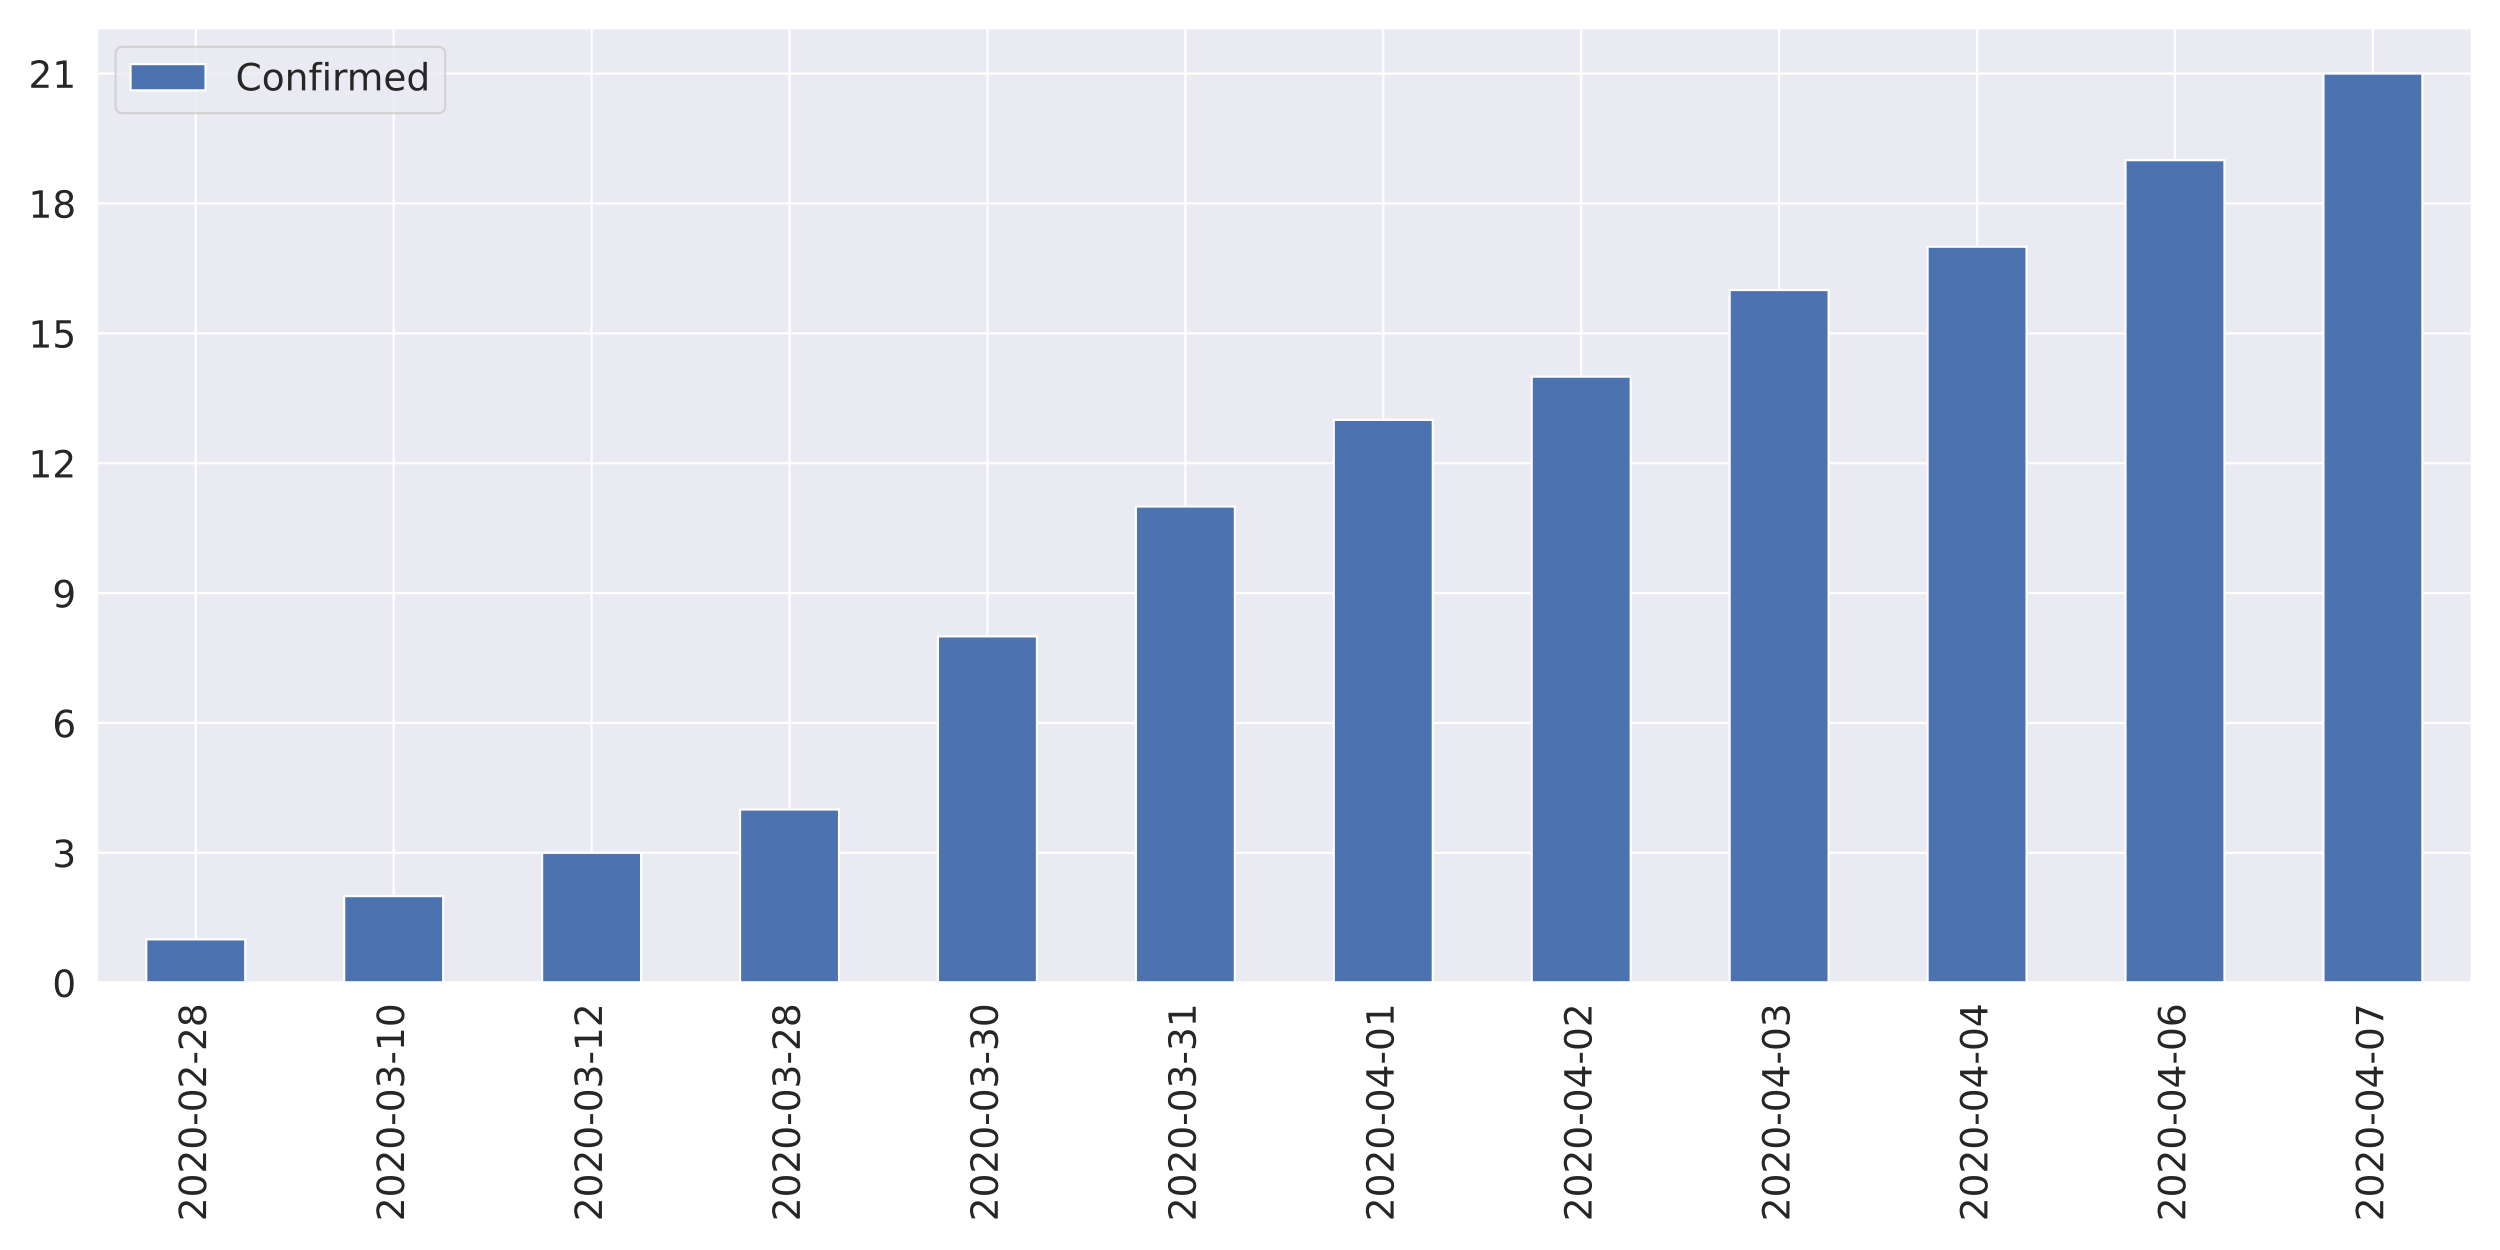
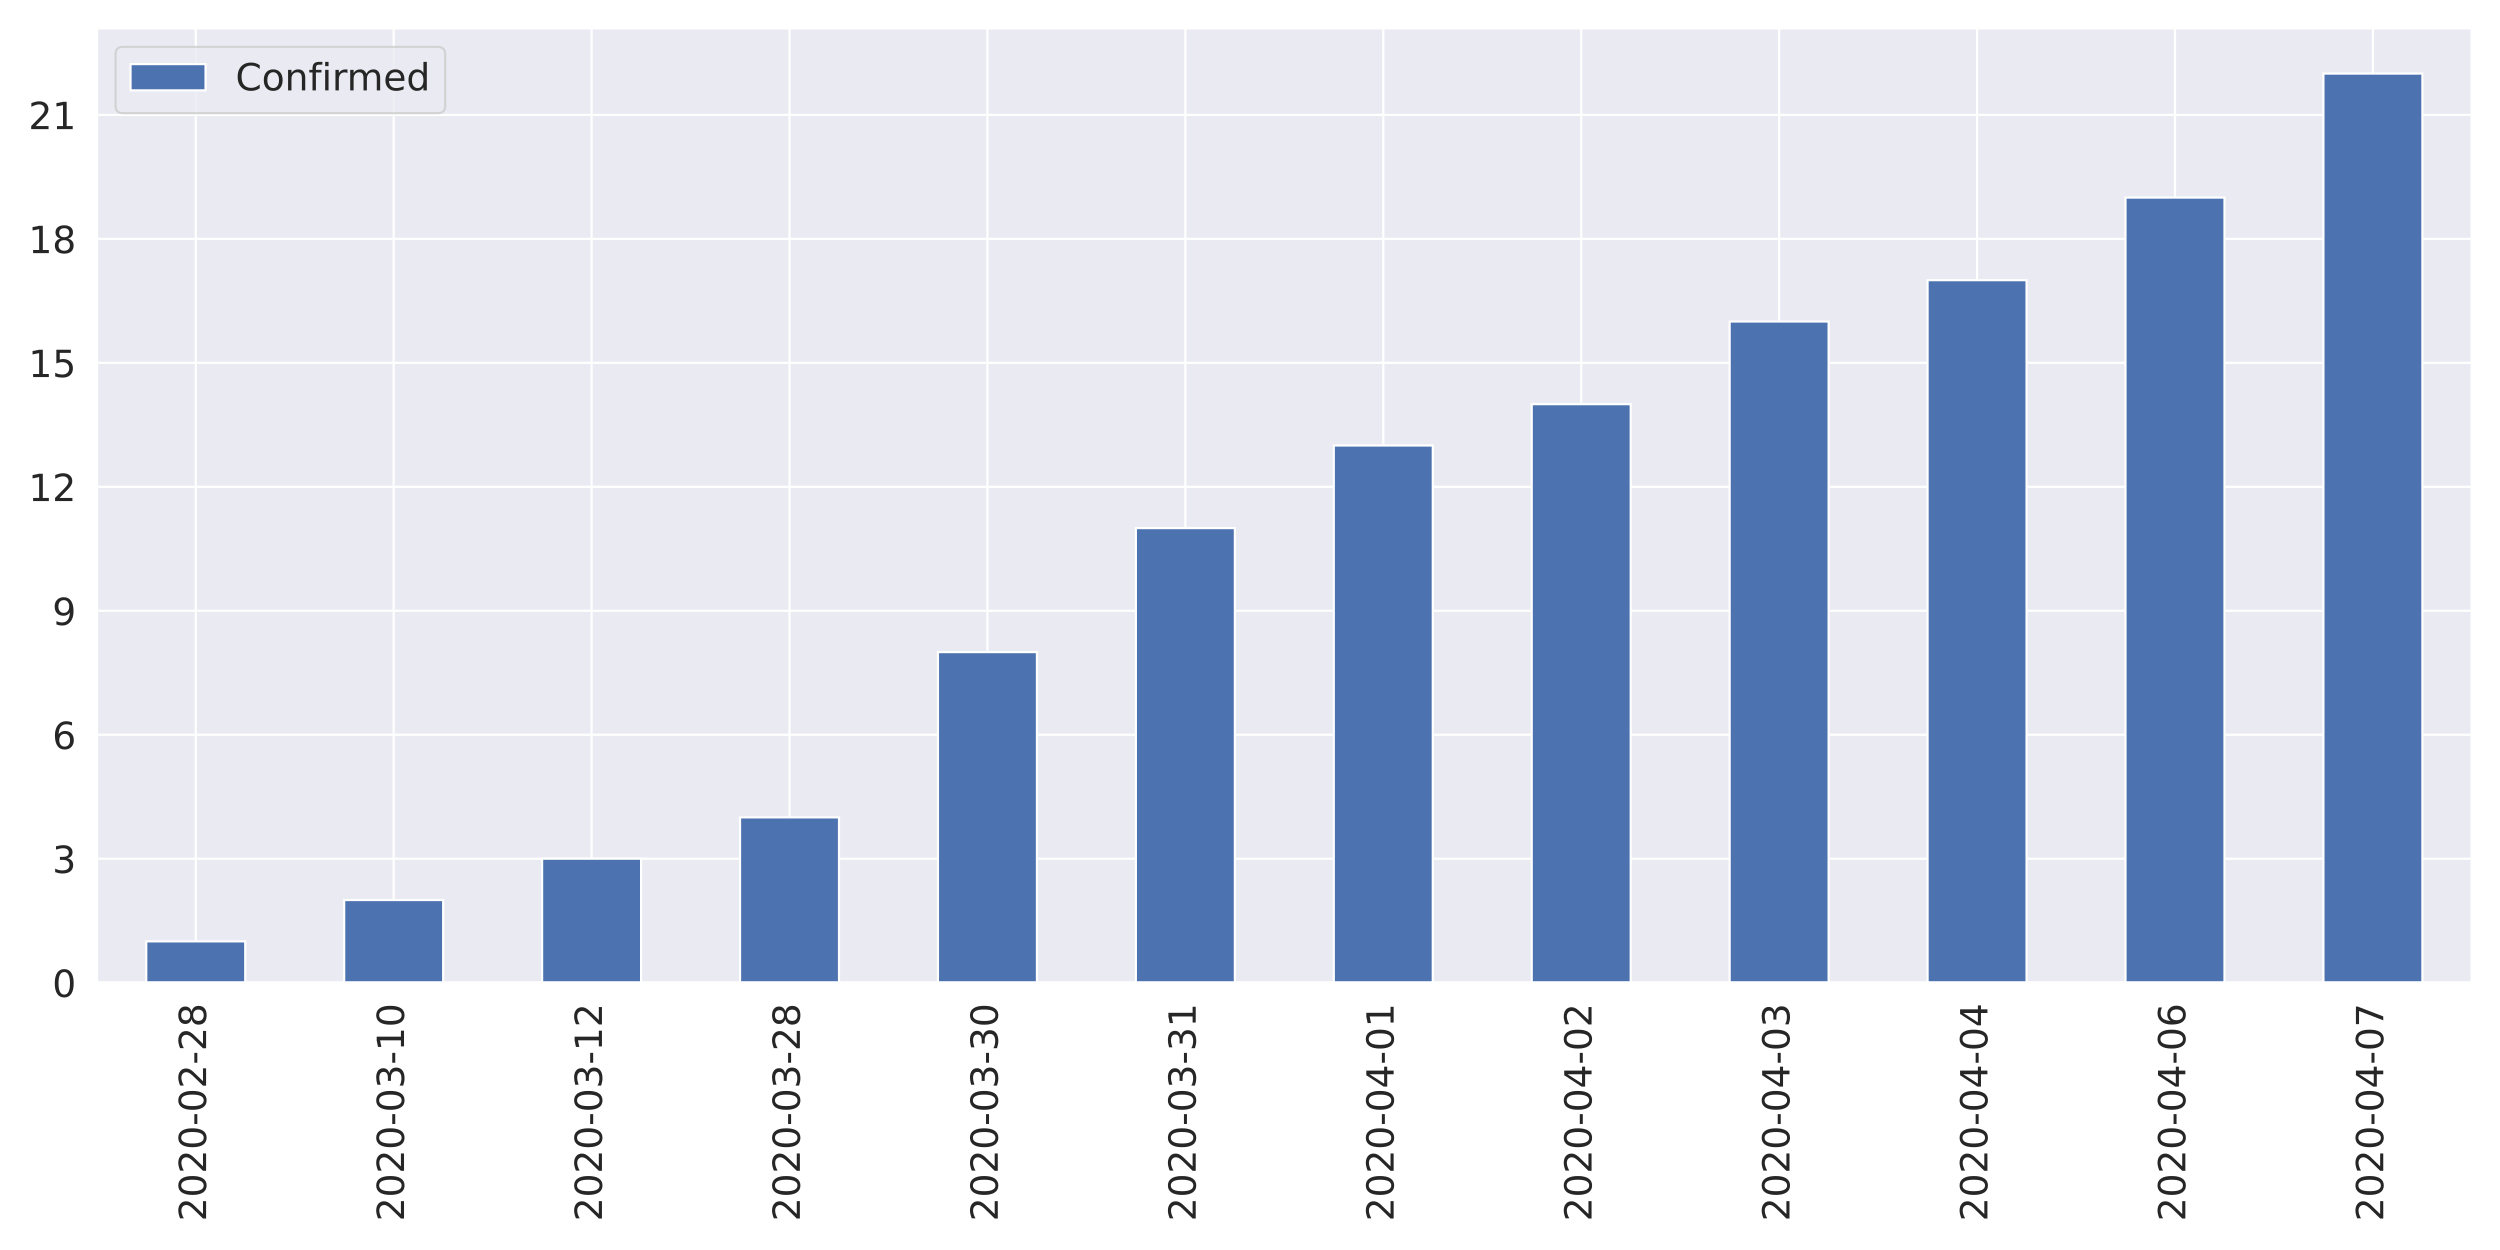
<svg xmlns="http://www.w3.org/2000/svg" xmlns:xlink="http://www.w3.org/1999/xlink" height="576pt" version="1.1" viewBox="0 0 1152 576" width="1152pt">
  <defs>
    <style type="text/css">
*{stroke-linecap:butt;stroke-linejoin:round;}
  </style>
  </defs>
  <g id="figure_1">
    <g id="patch_1">
      <path d="M 0 576  L 1152 576  L 1152 0  L 0 0  z " style="fill:#ffffff;" />
    </g>
    <g id="axes_1">
      <g id="patch_2">
        <path d="M 44.6 452.83  L 1139.04 452.83  L 1139.04 12.96  L 44.6 12.96  z " style="fill:#eaeaf2;" />
      </g>
      <g id="matplotlib.axis_1">
        <g id="xtick_1">
          <g id="line2d_1">
            <path clip-path="url(#pf73f8ee75b)" d="M 90.202 452.83  L 90.202 12.96  " style="fill:none;stroke:#ffffff;stroke-linecap:round;" />
          </g>
          <g id="text_1">
            <defs>
              <path d="M 19.188 8.297  L 53.609 8.297  L 53.609 0  L 7.328 0  L 7.328 8.297  Q 12.938 14.109 22.625 23.891  Q 32.328 33.688 34.812 36.531  Q 39.547 41.844 41.422 45.531  Q 43.312 49.219 43.312 52.781  Q 43.312 58.594 39.234 62.25  Q 35.156 65.922 28.609 65.922  Q 23.969 65.922 18.812 64.312  Q 13.672 62.703 7.812 59.422  L 7.812 69.391  Q 13.766 71.781 18.938 73  Q 24.125 74.219 28.422 74.219  Q 39.75 74.219 46.484 68.547  Q 53.219 62.891 53.219 53.422  Q 53.219 48.922 51.531 44.891  Q 49.859 40.875 45.406 35.406  Q 44.188 33.984 37.641 27.219  Q 31.109 20.453 19.188 8.297  z " id="DejaVuSans-50" />
              <path d="M 31.781 66.406  Q 24.172 66.406 20.328 58.906  Q 16.5 51.422 16.5 36.375  Q 16.5 21.391 20.328 13.891  Q 24.172 6.391 31.781 6.391  Q 39.453 6.391 43.281 13.891  Q 47.125 21.391 47.125 36.375  Q 47.125 51.422 43.281 58.906  Q 39.453 66.406 31.781 66.406  z M 31.781 74.219  Q 44.047 74.219 50.516 64.516  Q 56.984 54.828 56.984 36.375  Q 56.984 17.969 50.516 8.266  Q 44.047 -1.422 31.781 -1.422  Q 19.531 -1.422 13.062 8.266  Q 6.594 17.969 6.594 36.375  Q 6.594 54.828 13.062 64.516  Q 19.531 74.219 31.781 74.219  z " id="DejaVuSans-48" />
              <path d="M 4.891 31.391  L 31.203 31.391  L 31.203 23.391  L 4.891 23.391  z " id="DejaVuSans-45" />
              <path d="M 31.781 34.625  Q 24.75 34.625 20.719 30.859  Q 16.703 27.094 16.703 20.516  Q 16.703 13.922 20.719 10.156  Q 24.75 6.391 31.781 6.391  Q 38.812 6.391 42.859 10.172  Q 46.922 13.969 46.922 20.516  Q 46.922 27.094 42.891 30.859  Q 38.875 34.625 31.781 34.625  z M 21.922 38.812  Q 15.578 40.375 12.031 44.719  Q 8.5 49.078 8.5 55.328  Q 8.5 64.062 14.719 69.141  Q 20.953 74.219 31.781 74.219  Q 42.672 74.219 48.875 69.141  Q 55.078 64.062 55.078 55.328  Q 55.078 49.078 51.531 44.719  Q 48 40.375 41.703 38.812  Q 48.828 37.156 52.797 32.312  Q 56.781 27.484 56.781 20.516  Q 56.781 9.906 50.312 4.234  Q 43.844 -1.422 31.781 -1.422  Q 19.734 -1.422 13.25 4.234  Q 6.781 9.906 6.781 20.516  Q 6.781 27.484 10.781 32.312  Q 14.797 37.156 21.922 38.812  z M 18.312 54.391  Q 18.312 48.734 21.844 45.562  Q 25.391 42.391 31.781 42.391  Q 38.141 42.391 41.719 45.562  Q 45.312 48.734 45.312 54.391  Q 45.312 60.062 41.719 63.234  Q 38.141 66.406 31.781 66.406  Q 25.391 66.406 21.844 63.234  Q 18.312 60.062 18.312 54.391  z " id="DejaVuSans-56" />
            </defs>
            <g style="fill:#262626;" transform="translate(94.96987 562.7538)rotate(-90)scale(0.1728 -0.1728)">
              <use xlink:href="#DejaVuSans-50" />
              <use x="63.623" xlink:href="#DejaVuSans-48" />
              <use x="127.246" xlink:href="#DejaVuSans-50" />
              <use x="190.869" xlink:href="#DejaVuSans-48" />
              <use x="254.492" xlink:href="#DejaVuSans-45" />
              <use x="290.576" xlink:href="#DejaVuSans-48" />
              <use x="354.199" xlink:href="#DejaVuSans-50" />
              <use x="417.822" xlink:href="#DejaVuSans-45" />
              <use x="453.906" xlink:href="#DejaVuSans-50" />
              <use x="517.529" xlink:href="#DejaVuSans-56" />
            </g>
          </g>
        </g>
        <g id="xtick_2">
          <g id="line2d_2">
            <path clip-path="url(#pf73f8ee75b)" d="M 181.405 452.83  L 181.405 12.96  " style="fill:none;stroke:#ffffff;stroke-linecap:round;" />
          </g>
          <g id="text_2">
            <defs>
              <path d="M 40.578 39.312  Q 47.656 37.797 51.625 33  Q 55.609 28.219 55.609 21.188  Q 55.609 10.406 48.188 4.484  Q 40.766 -1.422 27.094 -1.422  Q 22.516 -1.422 17.656 -0.516  Q 12.797 0.391 7.625 2.203  L 7.625 11.719  Q 11.719 9.328 16.594 8.109  Q 21.484 6.891 26.812 6.891  Q 36.078 6.891 40.938 10.547  Q 45.797 14.203 45.797 21.188  Q 45.797 27.641 41.281 31.266  Q 36.766 34.906 28.719 34.906  L 20.219 34.906  L 20.219 43.016  L 29.109 43.016  Q 36.375 43.016 40.234 45.922  Q 44.094 48.828 44.094 54.297  Q 44.094 59.906 40.109 62.906  Q 36.141 65.922 28.719 65.922  Q 24.656 65.922 20.016 65.031  Q 15.375 64.156 9.812 62.312  L 9.812 71.094  Q 15.438 72.656 20.344 73.438  Q 25.25 74.219 29.594 74.219  Q 40.828 74.219 47.359 69.109  Q 53.906 64.016 53.906 55.328  Q 53.906 49.266 50.438 45.094  Q 46.969 40.922 40.578 39.312  z " id="DejaVuSans-51" />
              <path d="M 12.406 8.297  L 28.516 8.297  L 28.516 63.922  L 10.984 60.406  L 10.984 69.391  L 28.422 72.906  L 38.281 72.906  L 38.281 8.297  L 54.391 8.297  L 54.391 0  L 12.406 0  z " id="DejaVuSans-49" />
            </defs>
            <g style="fill:#262626;" transform="translate(186.1732 562.7538)rotate(-90)scale(0.1728 -0.1728)">
              <use xlink:href="#DejaVuSans-50" />
              <use x="63.623" xlink:href="#DejaVuSans-48" />
              <use x="127.246" xlink:href="#DejaVuSans-50" />
              <use x="190.869" xlink:href="#DejaVuSans-48" />
              <use x="254.492" xlink:href="#DejaVuSans-45" />
              <use x="290.576" xlink:href="#DejaVuSans-48" />
              <use x="354.199" xlink:href="#DejaVuSans-51" />
              <use x="417.822" xlink:href="#DejaVuSans-45" />
              <use x="453.906" xlink:href="#DejaVuSans-49" />
              <use x="517.529" xlink:href="#DejaVuSans-48" />
            </g>
          </g>
        </g>
        <g id="xtick_3">
          <g id="line2d_3">
            <path clip-path="url(#pf73f8ee75b)" d="M 272.608 452.83  L 272.608 12.96  " style="fill:none;stroke:#ffffff;stroke-linecap:round;" />
          </g>
          <g id="text_3">
            <g style="fill:#262626;" transform="translate(277.3765 562.7538)rotate(-90)scale(0.1728 -0.1728)">
              <use xlink:href="#DejaVuSans-50" />
              <use x="63.623" xlink:href="#DejaVuSans-48" />
              <use x="127.246" xlink:href="#DejaVuSans-50" />
              <use x="190.869" xlink:href="#DejaVuSans-48" />
              <use x="254.492" xlink:href="#DejaVuSans-45" />
              <use x="290.576" xlink:href="#DejaVuSans-48" />
              <use x="354.199" xlink:href="#DejaVuSans-51" />
              <use x="417.822" xlink:href="#DejaVuSans-45" />
              <use x="453.906" xlink:href="#DejaVuSans-49" />
              <use x="517.529" xlink:href="#DejaVuSans-50" />
            </g>
          </g>
        </g>
        <g id="xtick_4">
          <g id="line2d_4">
            <path clip-path="url(#pf73f8ee75b)" d="M 363.812 452.83  L 363.812 12.96  " style="fill:none;stroke:#ffffff;stroke-linecap:round;" />
          </g>
          <g id="text_4">
            <g style="fill:#262626;" transform="translate(368.5799 562.7538)rotate(-90)scale(0.1728 -0.1728)">
              <use xlink:href="#DejaVuSans-50" />
              <use x="63.623" xlink:href="#DejaVuSans-48" />
              <use x="127.246" xlink:href="#DejaVuSans-50" />
              <use x="190.869" xlink:href="#DejaVuSans-48" />
              <use x="254.492" xlink:href="#DejaVuSans-45" />
              <use x="290.576" xlink:href="#DejaVuSans-48" />
              <use x="354.199" xlink:href="#DejaVuSans-51" />
              <use x="417.822" xlink:href="#DejaVuSans-45" />
              <use x="453.906" xlink:href="#DejaVuSans-50" />
              <use x="517.529" xlink:href="#DejaVuSans-56" />
            </g>
          </g>
        </g>
        <g id="xtick_5">
          <g id="line2d_5">
            <path clip-path="url(#pf73f8ee75b)" d="M 455.015 452.83  L 455.015 12.96  " style="fill:none;stroke:#ffffff;stroke-linecap:round;" />
          </g>
          <g id="text_5">
            <g style="fill:#262626;" transform="translate(459.7832 562.7538)rotate(-90)scale(0.1728 -0.1728)">
              <use xlink:href="#DejaVuSans-50" />
              <use x="63.623" xlink:href="#DejaVuSans-48" />
              <use x="127.246" xlink:href="#DejaVuSans-50" />
              <use x="190.869" xlink:href="#DejaVuSans-48" />
              <use x="254.492" xlink:href="#DejaVuSans-45" />
              <use x="290.576" xlink:href="#DejaVuSans-48" />
              <use x="354.199" xlink:href="#DejaVuSans-51" />
              <use x="417.822" xlink:href="#DejaVuSans-45" />
              <use x="453.906" xlink:href="#DejaVuSans-51" />
              <use x="517.529" xlink:href="#DejaVuSans-48" />
            </g>
          </g>
        </g>
        <g id="xtick_6">
          <g id="line2d_6">
            <path clip-path="url(#pf73f8ee75b)" d="M 546.218 452.83  L 546.218 12.96  " style="fill:none;stroke:#ffffff;stroke-linecap:round;" />
          </g>
          <g id="text_6">
            <g style="fill:#262626;" transform="translate(550.9865 562.7538)rotate(-90)scale(0.1728 -0.1728)">
              <use xlink:href="#DejaVuSans-50" />
              <use x="63.623" xlink:href="#DejaVuSans-48" />
              <use x="127.246" xlink:href="#DejaVuSans-50" />
              <use x="190.869" xlink:href="#DejaVuSans-48" />
              <use x="254.492" xlink:href="#DejaVuSans-45" />
              <use x="290.576" xlink:href="#DejaVuSans-48" />
              <use x="354.199" xlink:href="#DejaVuSans-51" />
              <use x="417.822" xlink:href="#DejaVuSans-45" />
              <use x="453.906" xlink:href="#DejaVuSans-51" />
              <use x="517.529" xlink:href="#DejaVuSans-49" />
            </g>
          </g>
        </g>
        <g id="xtick_7">
          <g id="line2d_7">
            <path clip-path="url(#pf73f8ee75b)" d="M 637.422 452.83  L 637.422 12.96  " style="fill:none;stroke:#ffffff;stroke-linecap:round;" />
          </g>
          <g id="text_7">
            <defs>
              <path d="M 37.797 64.312  L 12.891 25.391  L 37.797 25.391  z M 35.203 72.906  L 47.609 72.906  L 47.609 25.391  L 58.016 25.391  L 58.016 17.188  L 47.609 17.188  L 47.609 0  L 37.797 0  L 37.797 17.188  L 4.891 17.188  L 4.891 26.703  z " id="DejaVuSans-52" />
            </defs>
            <g style="fill:#262626;" transform="translate(642.1899 562.7538)rotate(-90)scale(0.1728 -0.1728)">
              <use xlink:href="#DejaVuSans-50" />
              <use x="63.623" xlink:href="#DejaVuSans-48" />
              <use x="127.246" xlink:href="#DejaVuSans-50" />
              <use x="190.869" xlink:href="#DejaVuSans-48" />
              <use x="254.492" xlink:href="#DejaVuSans-45" />
              <use x="290.576" xlink:href="#DejaVuSans-48" />
              <use x="354.199" xlink:href="#DejaVuSans-52" />
              <use x="417.822" xlink:href="#DejaVuSans-45" />
              <use x="453.906" xlink:href="#DejaVuSans-48" />
              <use x="517.529" xlink:href="#DejaVuSans-49" />
            </g>
          </g>
        </g>
        <g id="xtick_8">
          <g id="line2d_8">
            <path clip-path="url(#pf73f8ee75b)" d="M 728.625 452.83  L 728.625 12.96  " style="fill:none;stroke:#ffffff;stroke-linecap:round;" />
          </g>
          <g id="text_8">
            <g style="fill:#262626;" transform="translate(733.3932 562.7538)rotate(-90)scale(0.1728 -0.1728)">
              <use xlink:href="#DejaVuSans-50" />
              <use x="63.623" xlink:href="#DejaVuSans-48" />
              <use x="127.246" xlink:href="#DejaVuSans-50" />
              <use x="190.869" xlink:href="#DejaVuSans-48" />
              <use x="254.492" xlink:href="#DejaVuSans-45" />
              <use x="290.576" xlink:href="#DejaVuSans-48" />
              <use x="354.199" xlink:href="#DejaVuSans-52" />
              <use x="417.822" xlink:href="#DejaVuSans-45" />
              <use x="453.906" xlink:href="#DejaVuSans-48" />
              <use x="517.529" xlink:href="#DejaVuSans-50" />
            </g>
          </g>
        </g>
        <g id="xtick_9">
          <g id="line2d_9">
            <path clip-path="url(#pf73f8ee75b)" d="M 819.828 452.83  L 819.828 12.96  " style="fill:none;stroke:#ffffff;stroke-linecap:round;" />
          </g>
          <g id="text_9">
            <g style="fill:#262626;" transform="translate(824.5965 562.7538)rotate(-90)scale(0.1728 -0.1728)">
              <use xlink:href="#DejaVuSans-50" />
              <use x="63.623" xlink:href="#DejaVuSans-48" />
              <use x="127.246" xlink:href="#DejaVuSans-50" />
              <use x="190.869" xlink:href="#DejaVuSans-48" />
              <use x="254.492" xlink:href="#DejaVuSans-45" />
              <use x="290.576" xlink:href="#DejaVuSans-48" />
              <use x="354.199" xlink:href="#DejaVuSans-52" />
              <use x="417.822" xlink:href="#DejaVuSans-45" />
              <use x="453.906" xlink:href="#DejaVuSans-48" />
              <use x="517.529" xlink:href="#DejaVuSans-51" />
            </g>
          </g>
        </g>
        <g id="xtick_10">
          <g id="line2d_10">
            <path clip-path="url(#pf73f8ee75b)" d="M 911.032 452.83  L 911.032 12.96  " style="fill:none;stroke:#ffffff;stroke-linecap:round;" />
          </g>
          <g id="text_10">
            <g style="fill:#262626;" transform="translate(915.7999 562.7538)rotate(-90)scale(0.1728 -0.1728)">
              <use xlink:href="#DejaVuSans-50" />
              <use x="63.623" xlink:href="#DejaVuSans-48" />
              <use x="127.246" xlink:href="#DejaVuSans-50" />
              <use x="190.869" xlink:href="#DejaVuSans-48" />
              <use x="254.492" xlink:href="#DejaVuSans-45" />
              <use x="290.576" xlink:href="#DejaVuSans-48" />
              <use x="354.199" xlink:href="#DejaVuSans-52" />
              <use x="417.822" xlink:href="#DejaVuSans-45" />
              <use x="453.906" xlink:href="#DejaVuSans-48" />
              <use x="517.529" xlink:href="#DejaVuSans-52" />
            </g>
          </g>
        </g>
        <g id="xtick_11">
          <g id="line2d_11">
            <path clip-path="url(#pf73f8ee75b)" d="M 1002.235 452.83  L 1002.235 12.96  " style="fill:none;stroke:#ffffff;stroke-linecap:round;" />
          </g>
          <g id="text_11">
            <defs>
              <path d="M 33.016 40.375  Q 26.375 40.375 22.484 35.828  Q 18.609 31.297 18.609 23.391  Q 18.609 15.531 22.484 10.953  Q 26.375 6.391 33.016 6.391  Q 39.656 6.391 43.531 10.953  Q 47.406 15.531 47.406 23.391  Q 47.406 31.297 43.531 35.828  Q 39.656 40.375 33.016 40.375  z M 52.594 71.297  L 52.594 62.312  Q 48.875 64.062 45.094 64.984  Q 41.312 65.922 37.594 65.922  Q 27.828 65.922 22.672 59.328  Q 17.531 52.734 16.797 39.406  Q 19.672 43.656 24.016 45.922  Q 28.375 48.188 33.594 48.188  Q 44.578 48.188 50.953 41.516  Q 57.328 34.859 57.328 23.391  Q 57.328 12.156 50.688 5.359  Q 44.047 -1.422 33.016 -1.422  Q 20.359 -1.422 13.672 8.266  Q 6.984 17.969 6.984 36.375  Q 6.984 53.656 15.188 63.938  Q 23.391 74.219 37.203 74.219  Q 40.922 74.219 44.703 73.484  Q 48.484 72.75 52.594 71.297  z " id="DejaVuSans-54" />
            </defs>
            <g style="fill:#262626;" transform="translate(1007.003 562.7538)rotate(-90)scale(0.1728 -0.1728)">
              <use xlink:href="#DejaVuSans-50" />
              <use x="63.623" xlink:href="#DejaVuSans-48" />
              <use x="127.246" xlink:href="#DejaVuSans-50" />
              <use x="190.869" xlink:href="#DejaVuSans-48" />
              <use x="254.492" xlink:href="#DejaVuSans-45" />
              <use x="290.576" xlink:href="#DejaVuSans-48" />
              <use x="354.199" xlink:href="#DejaVuSans-52" />
              <use x="417.822" xlink:href="#DejaVuSans-45" />
              <use x="453.906" xlink:href="#DejaVuSans-48" />
              <use x="517.529" xlink:href="#DejaVuSans-54" />
            </g>
          </g>
        </g>
        <g id="xtick_12">
          <g id="line2d_12">
            <path clip-path="url(#pf73f8ee75b)" d="M 1093.438 452.83  L 1093.438 12.96  " style="fill:none;stroke:#ffffff;stroke-linecap:round;" />
          </g>
          <g id="text_12">
            <defs>
              <path d="M 8.203 72.906  L 55.078 72.906  L 55.078 68.703  L 28.609 0  L 18.312 0  L 43.219 64.594  L 8.203 64.594  z " id="DejaVuSans-55" />
            </defs>
            <g style="fill:#262626;" transform="translate(1098.207 562.7538)rotate(-90)scale(0.1728 -0.1728)">
              <use xlink:href="#DejaVuSans-50" />
              <use x="63.623" xlink:href="#DejaVuSans-48" />
              <use x="127.246" xlink:href="#DejaVuSans-50" />
              <use x="190.869" xlink:href="#DejaVuSans-48" />
              <use x="254.492" xlink:href="#DejaVuSans-45" />
              <use x="290.576" xlink:href="#DejaVuSans-48" />
              <use x="354.199" xlink:href="#DejaVuSans-52" />
              <use x="417.822" xlink:href="#DejaVuSans-45" />
              <use x="453.906" xlink:href="#DejaVuSans-48" />
              <use x="517.529" xlink:href="#DejaVuSans-55" />
            </g>
          </g>
        </g>
      </g>
      <g id="matplotlib.axis_2">
        <g id="ytick_1">
          <g id="line2d_13">
            <path clip-path="url(#pf73f8ee75b)" d="M 44.6 452.83  L 1139.04 452.83  " style="fill:none;stroke:#ffffff;stroke-linecap:round;" />
          </g>
          <g id="text_13">
            <g style="fill:#262626;" transform="translate(24.1056 459.3951)scale(0.1728 -0.1728)">
              <use xlink:href="#DejaVuSans-48" />
            </g>
          </g>
        </g>
        <g id="ytick_2">
          <g id="line2d_14">
-             <path clip-path="url(#pf73f8ee75b)" d="M 44.6 392.984  L 1139.04 392.984  " style="fill:none;stroke:#ffffff;stroke-linecap:round;" />
+             <path clip-path="url(#pf73f8ee75b)" d="M 44.6 395.704  L 1139.04 395.704  " style="fill:none;stroke:#ffffff;stroke-linecap:round;" />
          </g>
          <g id="text_14">
-             <g style="fill:#262626;" transform="translate(24.1056 399.5488)scale(0.1728 -0.1728)">
+             <g style="fill:#262626;" transform="translate(24.1056 402.2691)scale(0.1728 -0.1728)">
              <use xlink:href="#DejaVuSans-51" />
            </g>
          </g>
        </g>
        <g id="ytick_3">
          <g id="line2d_15">
-             <path clip-path="url(#pf73f8ee75b)" d="M 44.6 333.137  L 1139.04 333.137  " style="fill:none;stroke:#ffffff;stroke-linecap:round;" />
+             <path clip-path="url(#pf73f8ee75b)" d="M 44.6 338.578  L 1139.04 338.578  " style="fill:none;stroke:#ffffff;stroke-linecap:round;" />
          </g>
          <g id="text_15">
-             <g style="fill:#262626;" transform="translate(24.1056 339.7025)scale(0.1728 -0.1728)">
+             <g style="fill:#262626;" transform="translate(24.1056 345.1431)scale(0.1728 -0.1728)">
              <use xlink:href="#DejaVuSans-54" />
            </g>
          </g>
        </g>
        <g id="ytick_4">
          <g id="line2d_16">
-             <path clip-path="url(#pf73f8ee75b)" d="M 44.6 273.291  L 1139.04 273.291  " style="fill:none;stroke:#ffffff;stroke-linecap:round;" />
+             <path clip-path="url(#pf73f8ee75b)" d="M 44.6 281.452  L 1139.04 281.452  " style="fill:none;stroke:#ffffff;stroke-linecap:round;" />
          </g>
          <g id="text_16">
            <defs>
              <path d="M 10.984 1.516  L 10.984 10.5  Q 14.703 8.734 18.5 7.812  Q 22.312 6.891 25.984 6.891  Q 35.75 6.891 40.891 13.453  Q 46.047 20.016 46.781 33.406  Q 43.953 29.203 39.594 26.953  Q 35.25 24.703 29.984 24.703  Q 19.047 24.703 12.672 31.312  Q 6.297 37.938 6.297 49.422  Q 6.297 60.641 12.938 67.422  Q 19.578 74.219 30.609 74.219  Q 43.266 74.219 49.922 64.516  Q 56.594 54.828 56.594 36.375  Q 56.594 19.141 48.406 8.859  Q 40.234 -1.422 26.422 -1.422  Q 22.703 -1.422 18.891 -0.688  Q 15.094 0.047 10.984 1.516  z M 30.609 32.422  Q 37.25 32.422 41.125 36.953  Q 45.016 41.5 45.016 49.422  Q 45.016 57.281 41.125 61.844  Q 37.25 66.406 30.609 66.406  Q 23.969 66.406 20.094 61.844  Q 16.219 57.281 16.219 49.422  Q 16.219 41.5 20.094 36.953  Q 23.969 32.422 30.609 32.422  z " id="DejaVuSans-57" />
            </defs>
-             <g style="fill:#262626;" transform="translate(24.1056 279.8563)scale(0.1728 -0.1728)">
+             <g style="fill:#262626;" transform="translate(24.1056 288.0171)scale(0.1728 -0.1728)">
              <use xlink:href="#DejaVuSans-57" />
            </g>
          </g>
        </g>
        <g id="ytick_5">
          <g id="line2d_17">
-             <path clip-path="url(#pf73f8ee75b)" d="M 44.6 213.445  L 1139.04 213.445  " style="fill:none;stroke:#ffffff;stroke-linecap:round;" />
+             <path clip-path="url(#pf73f8ee75b)" d="M 44.6 224.326  L 1139.04 224.326  " style="fill:none;stroke:#ffffff;stroke-linecap:round;" />
          </g>
          <g id="text_17">
-             <g style="fill:#262626;" transform="translate(13.1112 220.01)scale(0.1728 -0.1728)">
+             <g style="fill:#262626;" transform="translate(13.1112 230.8912)scale(0.1728 -0.1728)">
              <use xlink:href="#DejaVuSans-49" />
              <use x="63.623" xlink:href="#DejaVuSans-50" />
            </g>
          </g>
        </g>
        <g id="ytick_6">
          <g id="line2d_18">
-             <path clip-path="url(#pf73f8ee75b)" d="M 44.6 153.599  L 1139.04 153.599  " style="fill:none;stroke:#ffffff;stroke-linecap:round;" />
+             <path clip-path="url(#pf73f8ee75b)" d="M 44.6 167.2  L 1139.04 167.2  " style="fill:none;stroke:#ffffff;stroke-linecap:round;" />
          </g>
          <g id="text_18">
            <defs>
              <path d="M 10.797 72.906  L 49.516 72.906  L 49.516 64.594  L 19.828 64.594  L 19.828 46.734  Q 21.969 47.469 24.109 47.828  Q 26.266 48.188 28.422 48.188  Q 40.625 48.188 47.75 41.5  Q 54.891 34.812 54.891 23.391  Q 54.891 11.625 47.562 5.094  Q 40.234 -1.422 26.906 -1.422  Q 22.312 -1.422 17.547 -0.641  Q 12.797 0.141 7.719 1.703  L 7.719 11.625  Q 12.109 9.234 16.797 8.062  Q 21.484 6.891 26.703 6.891  Q 35.156 6.891 40.078 11.328  Q 45.016 15.766 45.016 23.391  Q 45.016 31 40.078 35.438  Q 35.156 39.891 26.703 39.891  Q 22.75 39.891 18.812 39.016  Q 14.891 38.141 10.797 36.281  z " id="DejaVuSans-53" />
            </defs>
-             <g style="fill:#262626;" transform="translate(13.1112 160.1638)scale(0.1728 -0.1728)">
+             <g style="fill:#262626;" transform="translate(13.1112 173.7652)scale(0.1728 -0.1728)">
              <use xlink:href="#DejaVuSans-49" />
              <use x="63.623" xlink:href="#DejaVuSans-53" />
            </g>
          </g>
        </g>
        <g id="ytick_7">
          <g id="line2d_19">
-             <path clip-path="url(#pf73f8ee75b)" d="M 44.6 93.752  L 1139.04 93.752  " style="fill:none;stroke:#ffffff;stroke-linecap:round;" />
+             <path clip-path="url(#pf73f8ee75b)" d="M 44.6 110.074  L 1139.04 110.074  " style="fill:none;stroke:#ffffff;stroke-linecap:round;" />
          </g>
          <g id="text_19">
-             <g style="fill:#262626;" transform="translate(13.1112 100.3175)scale(0.1728 -0.1728)">
+             <g style="fill:#262626;" transform="translate(13.1112 116.6392)scale(0.1728 -0.1728)">
              <use xlink:href="#DejaVuSans-49" />
              <use x="63.623" xlink:href="#DejaVuSans-56" />
            </g>
          </g>
        </g>
        <g id="ytick_8">
          <g id="line2d_20">
-             <path clip-path="url(#pf73f8ee75b)" d="M 44.6 33.906  L 1139.04 33.906  " style="fill:none;stroke:#ffffff;stroke-linecap:round;" />
+             <path clip-path="url(#pf73f8ee75b)" d="M 44.6 52.948  L 1139.04 52.948  " style="fill:none;stroke:#ffffff;stroke-linecap:round;" />
          </g>
          <g id="text_20">
-             <g style="fill:#262626;" transform="translate(13.1112 40.47124)scale(0.1728 -0.1728)">
+             <g style="fill:#262626;" transform="translate(13.1112 59.51323)scale(0.1728 -0.1728)">
              <use xlink:href="#DejaVuSans-50" />
              <use x="63.623" xlink:href="#DejaVuSans-49" />
            </g>
          </g>
        </g>
      </g>
      <g id="patch_3">
-         <path clip-path="url(#pf73f8ee75b)" d="M 67.401 452.83  L 113.002 452.83  L 113.002 432.881  L 67.401 432.881  z " style="fill:#4c72b0;stroke:#ffffff;stroke-linejoin:miter;" />
+         <path clip-path="url(#pf73f8ee75b)" d="M 67.401 452.83  L 113.002 452.83  L 113.002 433.788  L 67.401 433.788  z " style="fill:#4c72b0;stroke:#ffffff;stroke-linejoin:miter;" />
      </g>
      <g id="patch_4">
-         <path clip-path="url(#pf73f8ee75b)" d="M 158.604 452.83  L 204.206 452.83  L 204.206 412.932  L 158.604 412.932  z " style="fill:#4c72b0;stroke:#ffffff;stroke-linejoin:miter;" />
+         <path clip-path="url(#pf73f8ee75b)" d="M 158.604 452.83  L 204.206 452.83  L 204.206 414.746  L 158.604 414.746  z " style="fill:#4c72b0;stroke:#ffffff;stroke-linejoin:miter;" />
      </g>
      <g id="patch_5">
-         <path clip-path="url(#pf73f8ee75b)" d="M 249.808 452.83  L 295.409 452.83  L 295.409 392.984  L 249.808 392.984  z " style="fill:#4c72b0;stroke:#ffffff;stroke-linejoin:miter;" />
+         <path clip-path="url(#pf73f8ee75b)" d="M 249.808 452.83  L 295.409 452.83  L 295.409 395.704  L 249.808 395.704  z " style="fill:#4c72b0;stroke:#ffffff;stroke-linejoin:miter;" />
      </g>
      <g id="patch_6">
-         <path clip-path="url(#pf73f8ee75b)" d="M 341.011 452.83  L 386.613 452.83  L 386.613 373.035  L 341.011 373.035  z " style="fill:#4c72b0;stroke:#ffffff;stroke-linejoin:miter;" />
+         <path clip-path="url(#pf73f8ee75b)" d="M 341.011 452.83  L 386.613 452.83  L 386.613 376.662  L 341.011 376.662  z " style="fill:#4c72b0;stroke:#ffffff;stroke-linejoin:miter;" />
      </g>
      <g id="patch_7">
-         <path clip-path="url(#pf73f8ee75b)" d="M 432.214 452.83  L 477.816 452.83  L 477.816 293.24  L 432.214 293.24  z " style="fill:#4c72b0;stroke:#ffffff;stroke-linejoin:miter;" />
+         <path clip-path="url(#pf73f8ee75b)" d="M 432.214 452.83  L 477.816 452.83  L 477.816 300.494  L 432.214 300.494  z " style="fill:#4c72b0;stroke:#ffffff;stroke-linejoin:miter;" />
      </g>
      <g id="patch_8">
-         <path clip-path="url(#pf73f8ee75b)" d="M 523.418 452.83  L 569.019 452.83  L 569.019 233.394  L 523.418 233.394  z " style="fill:#4c72b0;stroke:#ffffff;stroke-linejoin:miter;" />
+         <path clip-path="url(#pf73f8ee75b)" d="M 523.418 452.83  L 569.019 452.83  L 569.019 243.368  L 523.418 243.368  z " style="fill:#4c72b0;stroke:#ffffff;stroke-linejoin:miter;" />
      </g>
      <g id="patch_9">
-         <path clip-path="url(#pf73f8ee75b)" d="M 614.621 452.83  L 660.222 452.83  L 660.222 193.496  L 614.621 193.496  z " style="fill:#4c72b0;stroke:#ffffff;stroke-linejoin:miter;" />
+         <path clip-path="url(#pf73f8ee75b)" d="M 614.621 452.83  L 660.222 452.83  L 660.222 205.284  L 614.621 205.284  z " style="fill:#4c72b0;stroke:#ffffff;stroke-linejoin:miter;" />
      </g>
      <g id="patch_10">
-         <path clip-path="url(#pf73f8ee75b)" d="M 705.824 452.83  L 751.426 452.83  L 751.426 173.547  L 705.824 173.547  z " style="fill:#4c72b0;stroke:#ffffff;stroke-linejoin:miter;" />
+         <path clip-path="url(#pf73f8ee75b)" d="M 705.824 452.83  L 751.426 452.83  L 751.426 186.242  L 705.824 186.242  z " style="fill:#4c72b0;stroke:#ffffff;stroke-linejoin:miter;" />
      </g>
      <g id="patch_11">
-         <path clip-path="url(#pf73f8ee75b)" d="M 797.028 452.83  L 842.629 452.83  L 842.629 133.65  L 797.028 133.65  z " style="fill:#4c72b0;stroke:#ffffff;stroke-linejoin:miter;" />
+         <path clip-path="url(#pf73f8ee75b)" d="M 797.028 452.83  L 842.629 452.83  L 842.629 148.158  L 797.028 148.158  z " style="fill:#4c72b0;stroke:#ffffff;stroke-linejoin:miter;" />
      </g>
      <g id="patch_12">
-         <path clip-path="url(#pf73f8ee75b)" d="M 888.231 452.83  L 933.832 452.83  L 933.832 113.701  L 888.231 113.701  z " style="fill:#4c72b0;stroke:#ffffff;stroke-linejoin:miter;" />
+         <path clip-path="url(#pf73f8ee75b)" d="M 888.231 452.83  L 933.832 452.83  L 933.832 129.116  L 888.231 129.116  z " style="fill:#4c72b0;stroke:#ffffff;stroke-linejoin:miter;" />
      </g>
      <g id="patch_13">
-         <path clip-path="url(#pf73f8ee75b)" d="M 979.434 452.83  L 1025.036 452.83  L 1025.036 73.804  L 979.434 73.804  z " style="fill:#4c72b0;stroke:#ffffff;stroke-linejoin:miter;" />
+         <path clip-path="url(#pf73f8ee75b)" d="M 979.434 452.83  L 1025.036 452.83  L 1025.036 91.032  L 979.434 91.032  z " style="fill:#4c72b0;stroke:#ffffff;stroke-linejoin:miter;" />
      </g>
      <g id="patch_14">
        <path clip-path="url(#pf73f8ee75b)" d="M 1070.638 452.83  L 1116.239 452.83  L 1116.239 33.906  L 1070.638 33.906  z " style="fill:#4c72b0;stroke:#ffffff;stroke-linejoin:miter;" />
      </g>
      <g id="patch_15">
        <path d="M 44.6 452.83  L 44.6 12.96  " style="fill:none;stroke:#ffffff;stroke-linecap:square;stroke-linejoin:miter;stroke-width:1.25;" />
      </g>
      <g id="patch_16">
        <path d="M 1139.04 452.83  L 1139.04 12.96  " style="fill:none;stroke:#ffffff;stroke-linecap:square;stroke-linejoin:miter;stroke-width:1.25;" />
      </g>
      <g id="patch_17">
        <path d="M 44.6 452.83  L 1139.04 452.83  " style="fill:none;stroke:#ffffff;stroke-linecap:square;stroke-linejoin:miter;stroke-width:1.25;" />
      </g>
      <g id="patch_18">
        <path d="M 44.6 12.96  L 1139.04 12.96  " style="fill:none;stroke:#ffffff;stroke-linecap:square;stroke-linejoin:miter;stroke-width:1.25;" />
      </g>
      <g id="legend_1">
        <g id="patch_19">
          <path d="M 56.696 52.148  L 201.702 52.148  Q 205.158 52.148 205.158 48.692  L 205.158 25.056  Q 205.158 21.6 201.702 21.6  L 56.696 21.6  Q 53.24 21.6 53.24 25.056  L 53.24 48.692  Q 53.24 52.148 56.696 52.148  z " style="fill:#eaeaf2;opacity:0.8;stroke:#cccccc;stroke-linejoin:miter;" />
        </g>
        <g id="patch_20">
          <path d="M 60.152 41.642  L 94.712 41.642  L 94.712 29.546  L 60.152 29.546  z " style="fill:#4c72b0;stroke:#ffffff;stroke-linejoin:miter;" />
        </g>
        <g id="text_21">
          <defs>
            <path d="M 64.406 67.281  L 64.406 56.891  Q 59.422 61.531 53.781 63.812  Q 48.141 66.109 41.797 66.109  Q 29.297 66.109 22.656 58.469  Q 16.016 50.828 16.016 36.375  Q 16.016 21.969 22.656 14.328  Q 29.297 6.688 41.797 6.688  Q 48.141 6.688 53.781 8.984  Q 59.422 11.281 64.406 15.922  L 64.406 5.609  Q 59.234 2.094 53.438 0.328  Q 47.656 -1.422 41.219 -1.422  Q 24.656 -1.422 15.125 8.703  Q 5.609 18.844 5.609 36.375  Q 5.609 53.953 15.125 64.078  Q 24.656 74.219 41.219 74.219  Q 47.75 74.219 53.531 72.484  Q 59.328 70.75 64.406 67.281  z " id="DejaVuSans-67" />
            <path d="M 30.609 48.391  Q 23.391 48.391 19.188 42.75  Q 14.984 37.109 14.984 27.297  Q 14.984 17.484 19.156 11.844  Q 23.344 6.203 30.609 6.203  Q 37.797 6.203 41.984 11.859  Q 46.188 17.531 46.188 27.297  Q 46.188 37.016 41.984 42.703  Q 37.797 48.391 30.609 48.391  z M 30.609 56  Q 42.328 56 49.016 48.375  Q 55.719 40.766 55.719 27.297  Q 55.719 13.875 49.016 6.219  Q 42.328 -1.422 30.609 -1.422  Q 18.844 -1.422 12.172 6.219  Q 5.516 13.875 5.516 27.297  Q 5.516 40.766 12.172 48.375  Q 18.844 56 30.609 56  z " id="DejaVuSans-111" />
            <path d="M 54.891 33.016  L 54.891 0  L 45.906 0  L 45.906 32.719  Q 45.906 40.484 42.875 44.328  Q 39.844 48.188 33.797 48.188  Q 26.516 48.188 22.312 43.547  Q 18.109 38.922 18.109 30.906  L 18.109 0  L 9.078 0  L 9.078 54.688  L 18.109 54.688  L 18.109 46.188  Q 21.344 51.125 25.703 53.562  Q 30.078 56 35.797 56  Q 45.219 56 50.047 50.172  Q 54.891 44.344 54.891 33.016  z " id="DejaVuSans-110" />
            <path d="M 37.109 75.984  L 37.109 68.5  L 28.516 68.5  Q 23.688 68.5 21.797 66.547  Q 19.922 64.594 19.922 59.516  L 19.922 54.688  L 34.719 54.688  L 34.719 47.703  L 19.922 47.703  L 19.922 0  L 10.891 0  L 10.891 47.703  L 2.297 47.703  L 2.297 54.688  L 10.891 54.688  L 10.891 58.5  Q 10.891 67.625 15.141 71.797  Q 19.391 75.984 28.609 75.984  z " id="DejaVuSans-102" />
            <path d="M 9.422 54.688  L 18.406 54.688  L 18.406 0  L 9.422 0  z M 9.422 75.984  L 18.406 75.984  L 18.406 64.594  L 9.422 64.594  z " id="DejaVuSans-105" />
            <path d="M 41.109 46.297  Q 39.594 47.172 37.812 47.578  Q 36.031 48 33.891 48  Q 26.266 48 22.188 43.047  Q 18.109 38.094 18.109 28.812  L 18.109 0  L 9.078 0  L 9.078 54.688  L 18.109 54.688  L 18.109 46.188  Q 20.953 51.172 25.484 53.578  Q 30.031 56 36.531 56  Q 37.453 56 38.578 55.875  Q 39.703 55.766 41.062 55.516  z " id="DejaVuSans-114" />
            <path d="M 52 44.188  Q 55.375 50.25 60.062 53.125  Q 64.75 56 71.094 56  Q 79.641 56 84.281 50.016  Q 88.922 44.047 88.922 33.016  L 88.922 0  L 79.891 0  L 79.891 32.719  Q 79.891 40.578 77.094 44.375  Q 74.312 48.188 68.609 48.188  Q 61.625 48.188 57.562 43.547  Q 53.516 38.922 53.516 30.906  L 53.516 0  L 44.484 0  L 44.484 32.719  Q 44.484 40.625 41.703 44.406  Q 38.922 48.188 33.109 48.188  Q 26.219 48.188 22.156 43.531  Q 18.109 38.875 18.109 30.906  L 18.109 0  L 9.078 0  L 9.078 54.688  L 18.109 54.688  L 18.109 46.188  Q 21.188 51.219 25.484 53.609  Q 29.781 56 35.688 56  Q 41.656 56 45.828 52.969  Q 50 49.953 52 44.188  z " id="DejaVuSans-109" />
            <path d="M 56.203 29.594  L 56.203 25.203  L 14.891 25.203  Q 15.484 15.922 20.484 11.062  Q 25.484 6.203 34.422 6.203  Q 39.594 6.203 44.453 7.469  Q 49.312 8.734 54.109 11.281  L 54.109 2.781  Q 49.266 0.734 44.188 -0.344  Q 39.109 -1.422 33.891 -1.422  Q 20.797 -1.422 13.156 6.188  Q 5.516 13.812 5.516 26.812  Q 5.516 40.234 12.766 48.109  Q 20.016 56 32.328 56  Q 43.359 56 49.781 48.891  Q 56.203 41.797 56.203 29.594  z M 47.219 32.234  Q 47.125 39.594 43.094 43.984  Q 39.062 48.391 32.422 48.391  Q 24.906 48.391 20.391 44.141  Q 15.875 39.891 15.188 32.172  z " id="DejaVuSans-101" />
            <path d="M 45.406 46.391  L 45.406 75.984  L 54.391 75.984  L 54.391 0  L 45.406 0  L 45.406 8.203  Q 42.578 3.328 38.25 0.953  Q 33.938 -1.422 27.875 -1.422  Q 17.969 -1.422 11.734 6.484  Q 5.516 14.406 5.516 27.297  Q 5.516 40.188 11.734 48.094  Q 17.969 56 27.875 56  Q 33.938 56 38.25 53.625  Q 42.578 51.266 45.406 46.391  z M 14.797 27.297  Q 14.797 17.391 18.875 11.75  Q 22.953 6.109 30.078 6.109  Q 37.203 6.109 41.297 11.75  Q 45.406 17.391 45.406 27.297  Q 45.406 37.203 41.297 42.844  Q 37.203 48.484 30.078 48.484  Q 22.953 48.484 18.875 42.844  Q 14.797 37.203 14.797 27.297  z " id="DejaVuSans-100" />
          </defs>
          <g style="fill:#262626;" transform="translate(108.536 41.6421)scale(0.1728 -0.1728)">
            <use xlink:href="#DejaVuSans-67" />
            <use x="69.824" xlink:href="#DejaVuSans-111" />
            <use x="131.006" xlink:href="#DejaVuSans-110" />
            <use x="194.385" xlink:href="#DejaVuSans-102" />
            <use x="229.59" xlink:href="#DejaVuSans-105" />
            <use x="257.373" xlink:href="#DejaVuSans-114" />
            <use x="296.736" xlink:href="#DejaVuSans-109" />
            <use x="394.148" xlink:href="#DejaVuSans-101" />
            <use x="455.672" xlink:href="#DejaVuSans-100" />
          </g>
        </g>
      </g>
    </g>
  </g>
  <defs>
    <clipPath id="pf73f8ee75b">
      <rect height="439.87" width="1094.44" x="44.6" y="12.96" />
    </clipPath>
  </defs>
</svg>
